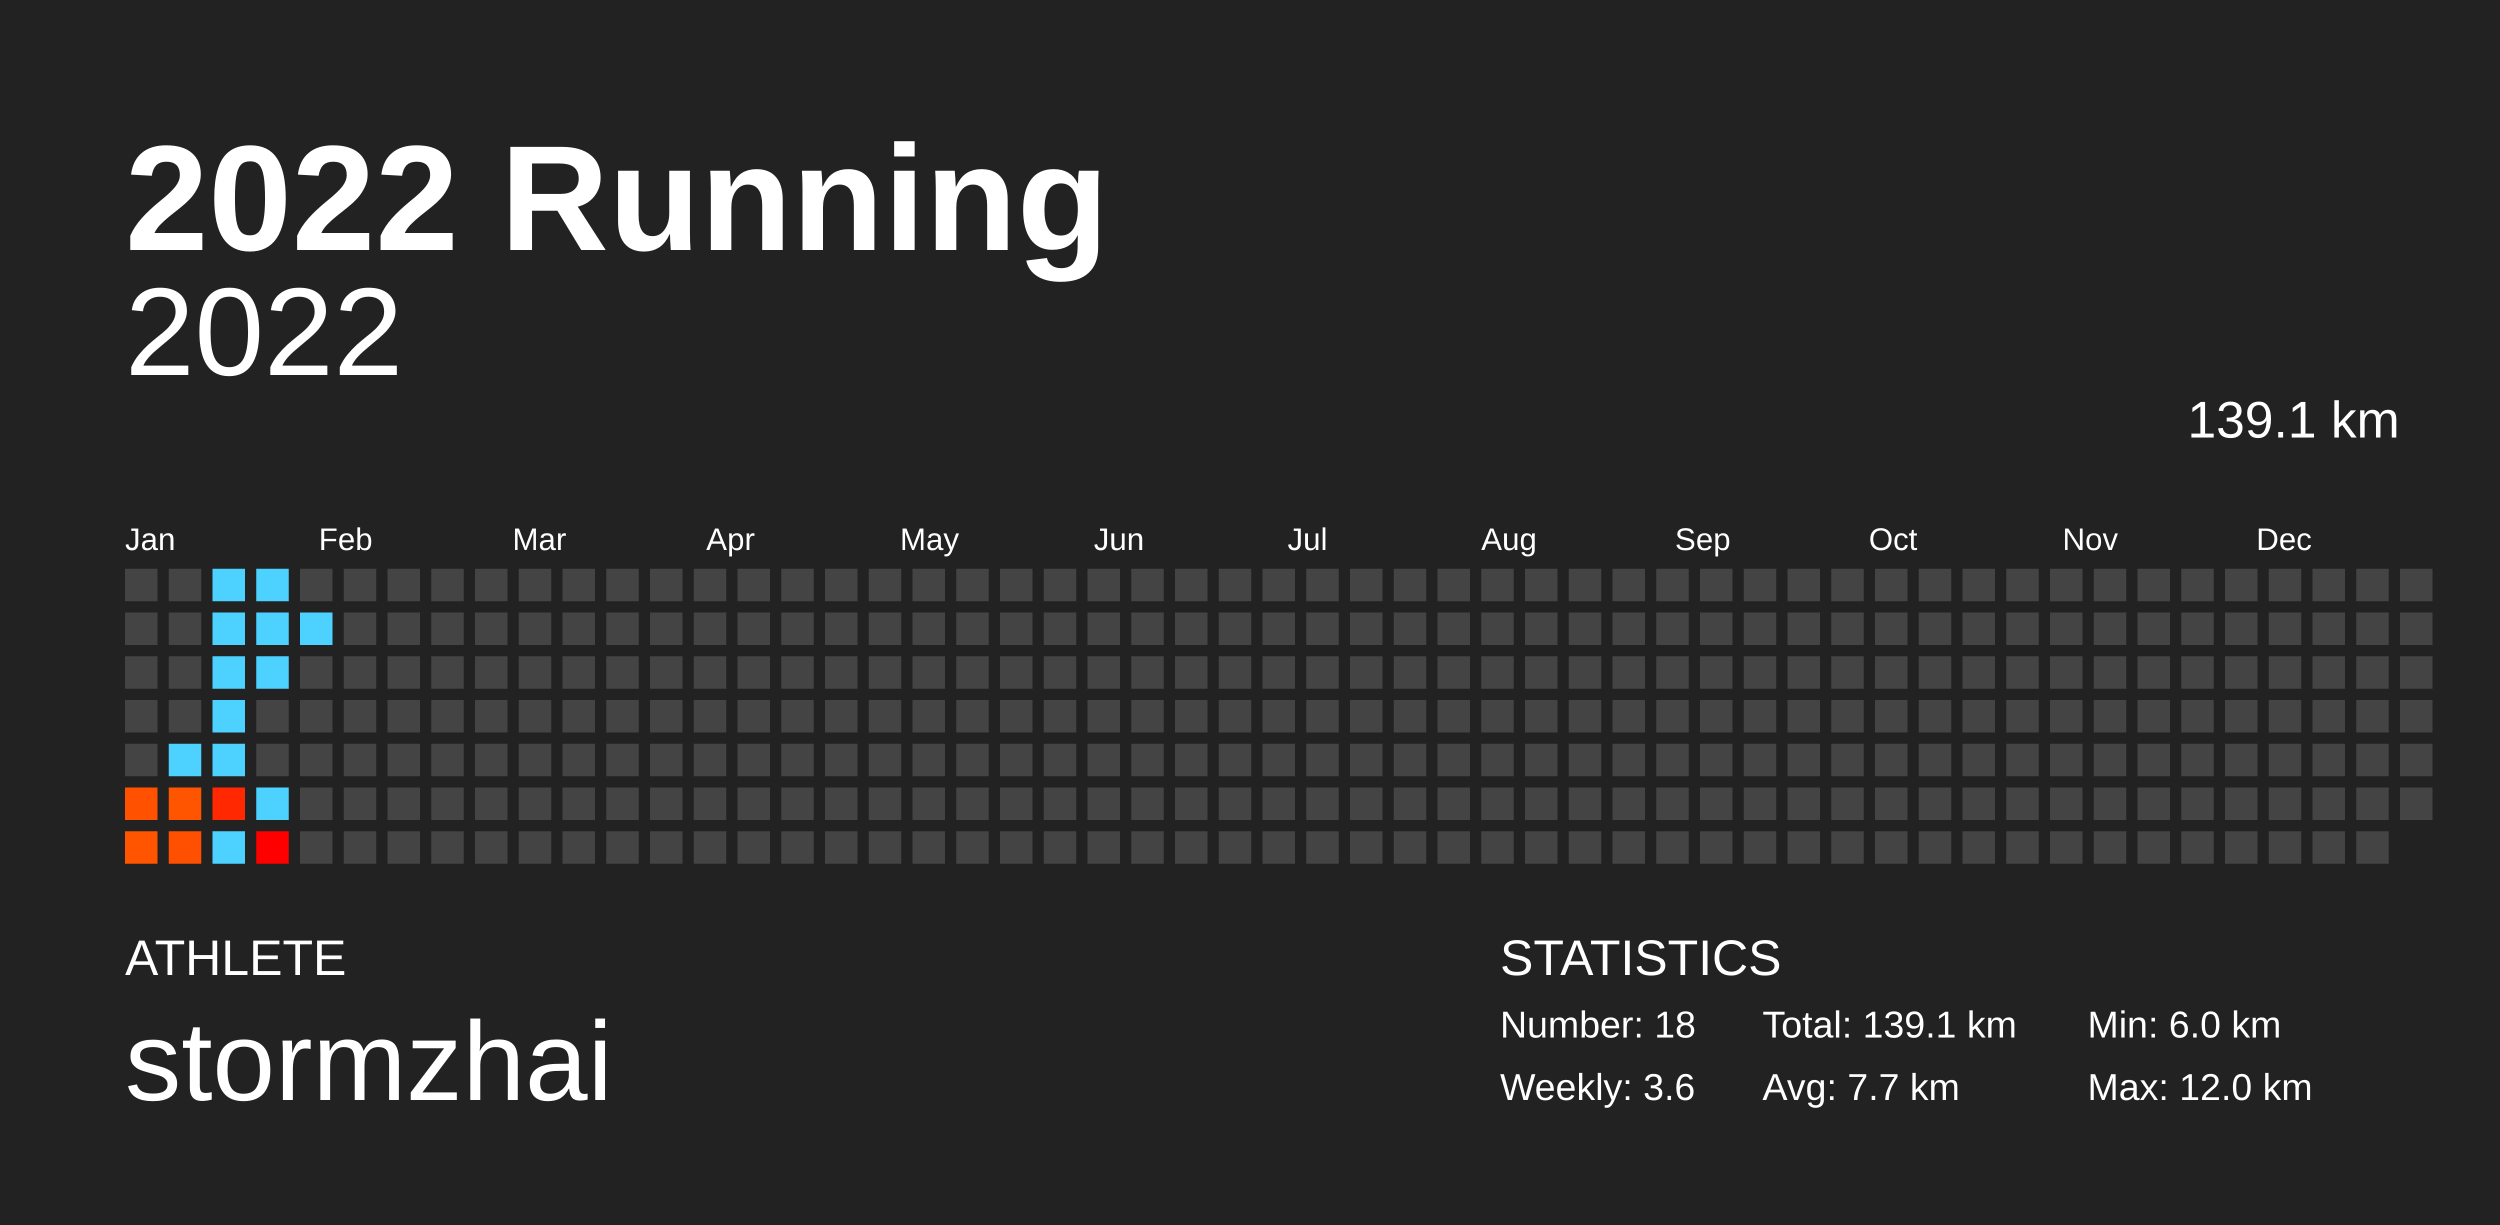
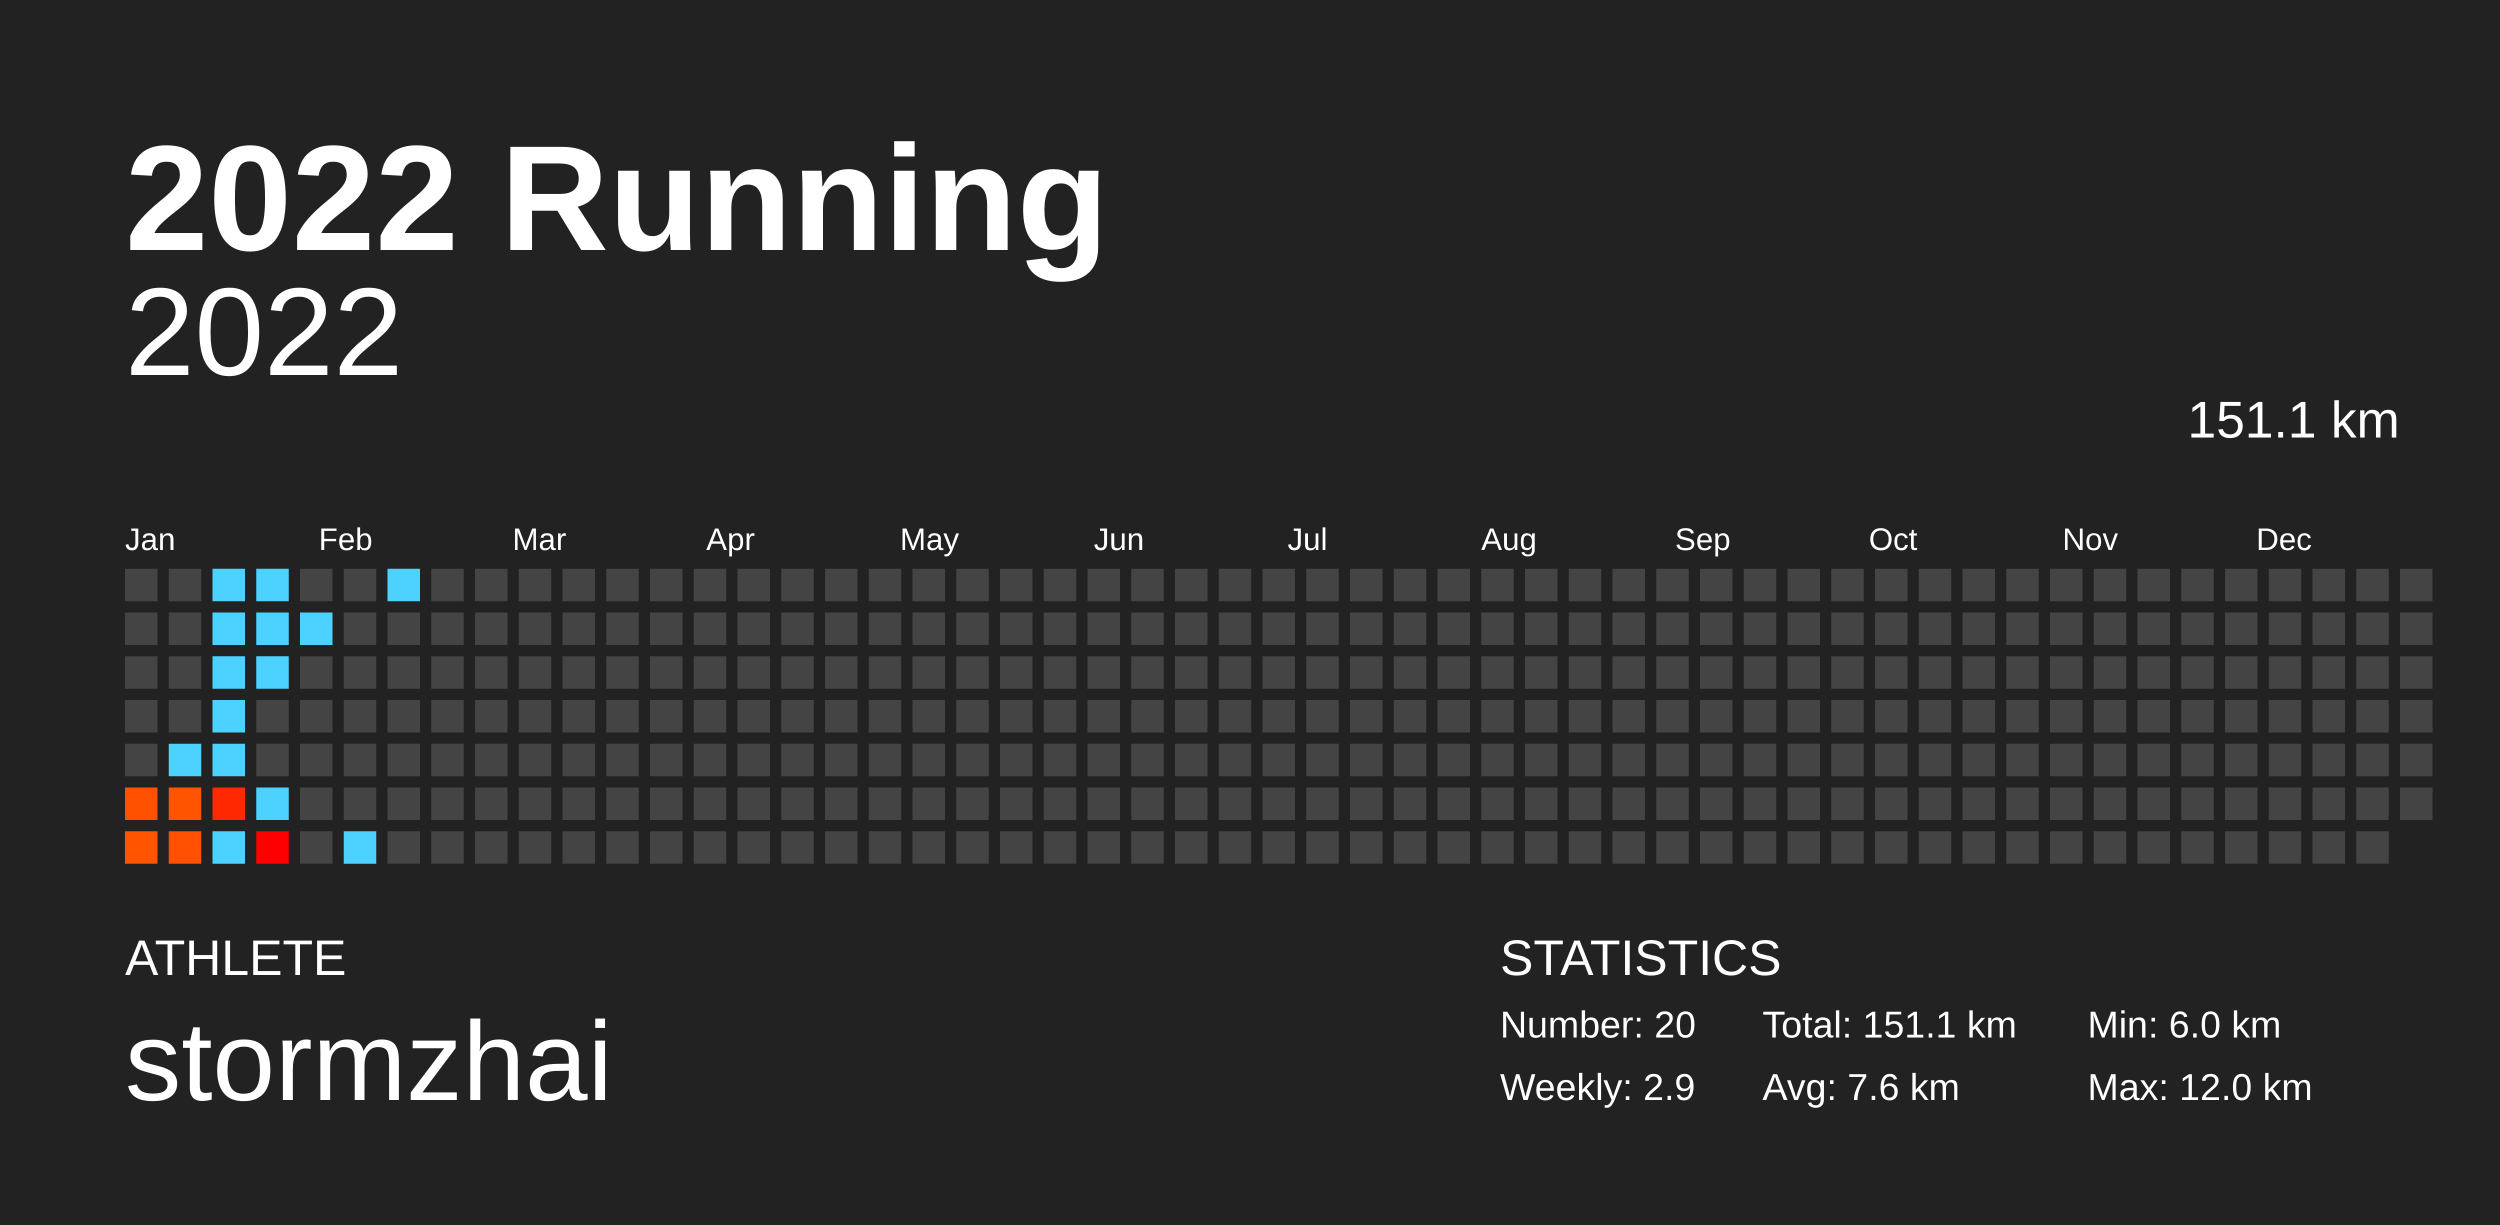
<svg xmlns="http://www.w3.org/2000/svg" baseProfile="full" height="98mm" version="1.1" viewBox="0,0,200,98" width="200mm">
  <defs />
  <rect fill="#222222" height="98" width="200" x="0" y="0" />
  <text fill="#FFFFFF" style="font-size:12px; font-family:Arial; font-weight:bold;" x="10" y="20">2022 Running</text>
  <text fill="#FFFFFF" style="font-size:4px; font-family:Arial" x="10" y="78">ATHLETE</text>
  <text fill="#FFFFFF" style="font-size:9px; font-family:Arial" x="10" y="88">stormzhai</text>
  <text fill="#FFFFFF" style="font-size:4px; font-family:Arial" x="120" y="78">STATISTICS</text>
-   <text fill="#FFFFFF" style="font-size:3px; font-family:Arial" x="120" y="83">Number: 18</text>
-   <text fill="#FFFFFF" style="font-size:3px; font-family:Arial" x="120" y="88">Weekly: 3.6</text>
-   <text fill="#FFFFFF" style="font-size:3px; font-family:Arial" x="141" y="83">Total: 139.1 km</text>
-   <text fill="#FFFFFF" style="font-size:3px; font-family:Arial" x="141" y="88">Avg: 7.7 km</text>
+   <text fill="#FFFFFF" style="font-size:3px; font-family:Arial" x="120" y="83">Number: 20</text>
+   <text fill="#FFFFFF" style="font-size:3px; font-family:Arial" x="120" y="88">Weekly: 2.9</text>
+   <text fill="#FFFFFF" style="font-size:3px; font-family:Arial" x="141" y="83">Total: 151.1 km</text>
+   <text fill="#FFFFFF" style="font-size:3px; font-family:Arial" x="141" y="88">Avg: 7.6 km</text>
  <text fill="#FFFFFF" style="font-size:3px; font-family:Arial" x="167" y="83">Min: 6.0 km</text>
  <text fill="#FFFFFF" style="font-size:3px; font-family:Arial" x="167" y="88">Max: 12.0 km</text>
  <text alignment-baseline="hanging" fill="#FFFFFF" style="font-size:10.0px; font-family:Arial;" x="10" y="30">2022</text>
-   <text alignment-baseline="hanging" fill="#FFFFFF" style="font-size:4.125px; font-family:Arial;" x="175" y="35">139.1 km</text>
+   <text alignment-baseline="hanging" fill="#FFFFFF" style="font-size:4.125px; font-family:Arial;" x="175" y="35">151.1 km</text>
  <text fill="#FFFFFF" style="font-size:2.5px; font-family:Arial" x="10.0" y="44">Jan</text>
  <text fill="#FFFFFF" style="font-size:2.5px; font-family:Arial" x="25.5" y="44">Feb</text>
  <text fill="#FFFFFF" style="font-size:2.5px; font-family:Arial" x="41.0" y="44">Mar</text>
  <text fill="#FFFFFF" style="font-size:2.5px; font-family:Arial" x="56.5" y="44">Apr</text>
  <text fill="#FFFFFF" style="font-size:2.5px; font-family:Arial" x="72.0" y="44">May</text>
  <text fill="#FFFFFF" style="font-size:2.5px; font-family:Arial" x="87.5" y="44">Jun</text>
  <text fill="#FFFFFF" style="font-size:2.5px; font-family:Arial" x="103.0" y="44">Jul</text>
  <text fill="#FFFFFF" style="font-size:2.5px; font-family:Arial" x="118.5" y="44">Aug</text>
  <text fill="#FFFFFF" style="font-size:2.5px; font-family:Arial" x="134.0" y="44">Sep</text>
  <text fill="#FFFFFF" style="font-size:2.5px; font-family:Arial" x="149.5" y="44">Oct</text>
  <text fill="#FFFFFF" style="font-size:2.5px; font-family:Arial" x="165.0" y="44">Nov</text>
  <text fill="#FFFFFF" style="font-size:2.5px; font-family:Arial" x="180.5" y="44">Dec</text>
  <rect fill="#444444" height="2.6" width="2.6" x="10.0" y="45.5" />
  <rect fill="#444444" height="2.6" width="2.6" x="10.0" y="49.0" />
  <rect fill="#444444" height="2.6" width="2.6" x="10.0" y="52.5" />
  <rect fill="#444444" height="2.6" width="2.6" x="10.0" y="56.0" />
  <rect fill="#444444" height="2.6" width="2.6" x="10.0" y="59.5" />
  <rect fill="#ff5100" height="2.6" width="2.6" x="10.0" y="63.0" />
  <rect fill="#ff5400" height="2.6" width="2.6" x="10.0" y="66.5" />
  <rect fill="#444444" height="2.6" width="2.6" x="13.5" y="45.5" />
  <rect fill="#444444" height="2.6" width="2.6" x="13.5" y="49.0" />
  <rect fill="#444444" height="2.6" width="2.6" x="13.5" y="52.5" />
  <rect fill="#444444" height="2.6" width="2.6" x="13.5" y="56.0" />
  <rect fill="#4dd2ff" height="2.6" width="2.6" x="13.5" y="59.5" />
  <rect fill="#ff5400" height="2.6" width="2.6" x="13.5" y="63.0" />
  <rect fill="#ff4f00" height="2.6" width="2.6" x="13.5" y="66.5" />
  <rect fill="#4dd2ff" height="2.6" width="2.6" x="17.0" y="45.5" />
  <rect fill="#4dd2ff" height="2.6" width="2.6" x="17.0" y="49.0" />
  <rect fill="#4dd2ff" height="2.6" width="2.6" x="17.0" y="52.5" />
  <rect fill="#4dd2ff" height="2.6" width="2.6" x="17.0" y="56.0" />
  <rect fill="#4dd2ff" height="2.6" width="2.6" x="17.0" y="59.5" />
  <rect fill="#ff2800" height="2.6" width="2.6" x="17.0" y="63.0" />
  <rect fill="#4dd2ff" height="2.6" width="2.6" x="17.0" y="66.5" />
  <rect fill="#4dd2ff" height="2.6" width="2.6" x="20.5" y="45.5" />
  <rect fill="#4dd2ff" height="2.6" width="2.6" x="20.5" y="49.0" />
  <rect fill="#4dd2ff" height="2.6" width="2.6" x="20.5" y="52.5" />
  <rect fill="#444444" height="2.6" width="2.6" x="20.5" y="56.0" />
  <rect fill="#444444" height="2.6" width="2.6" x="20.5" y="59.5" />
  <rect fill="#4dd2ff" height="2.6" width="2.6" x="20.5" y="63.0" />
  <rect fill="#ff0000" height="2.6" width="2.6" x="20.5" y="66.5" />
  <rect fill="#444444" height="2.6" width="2.6" x="24.0" y="45.5" />
  <rect fill="#4dd2ff" height="2.6" width="2.6" x="24.0" y="49.0" />
  <rect fill="#444444" height="2.6" width="2.6" x="24.0" y="52.5" />
  <rect fill="#444444" height="2.6" width="2.6" x="24.0" y="56.0" />
  <rect fill="#444444" height="2.6" width="2.6" x="24.0" y="59.5" />
  <rect fill="#444444" height="2.6" width="2.6" x="24.0" y="63.0" />
  <rect fill="#444444" height="2.6" width="2.6" x="24.0" y="66.5" />
  <rect fill="#444444" height="2.6" width="2.6" x="27.5" y="45.5" />
  <rect fill="#444444" height="2.6" width="2.6" x="27.5" y="49.0" />
  <rect fill="#444444" height="2.6" width="2.6" x="27.5" y="52.5" />
  <rect fill="#444444" height="2.6" width="2.6" x="27.5" y="56.0" />
  <rect fill="#444444" height="2.6" width="2.6" x="27.5" y="59.5" />
  <rect fill="#444444" height="2.6" width="2.6" x="27.5" y="63.0" />
-   <rect fill="#444444" height="2.6" width="2.6" x="27.5" y="66.5" />
-   <rect fill="#444444" height="2.6" width="2.6" x="31.0" y="45.5" />
+   <rect fill="#4dd2ff" height="2.6" width="2.6" x="27.5" y="66.5" />
+   <rect fill="#4dd2ff" height="2.6" width="2.6" x="31.0" y="45.5" />
  <rect fill="#444444" height="2.6" width="2.6" x="31.0" y="49.0" />
  <rect fill="#444444" height="2.6" width="2.6" x="31.0" y="52.5" />
  <rect fill="#444444" height="2.6" width="2.6" x="31.0" y="56.0" />
  <rect fill="#444444" height="2.6" width="2.6" x="31.0" y="59.5" />
  <rect fill="#444444" height="2.6" width="2.6" x="31.0" y="63.0" />
  <rect fill="#444444" height="2.6" width="2.6" x="31.0" y="66.5" />
  <rect fill="#444444" height="2.6" width="2.6" x="34.5" y="45.5" />
  <rect fill="#444444" height="2.6" width="2.6" x="34.5" y="49.0" />
  <rect fill="#444444" height="2.6" width="2.6" x="34.5" y="52.5" />
  <rect fill="#444444" height="2.6" width="2.6" x="34.5" y="56.0" />
  <rect fill="#444444" height="2.6" width="2.6" x="34.5" y="59.5" />
  <rect fill="#444444" height="2.6" width="2.6" x="34.5" y="63.0" />
  <rect fill="#444444" height="2.6" width="2.6" x="34.5" y="66.5" />
  <rect fill="#444444" height="2.6" width="2.6" x="38.0" y="45.5" />
  <rect fill="#444444" height="2.6" width="2.6" x="38.0" y="49.0" />
  <rect fill="#444444" height="2.6" width="2.6" x="38.0" y="52.5" />
  <rect fill="#444444" height="2.6" width="2.6" x="38.0" y="56.0" />
  <rect fill="#444444" height="2.6" width="2.6" x="38.0" y="59.5" />
  <rect fill="#444444" height="2.6" width="2.6" x="38.0" y="63.0" />
  <rect fill="#444444" height="2.6" width="2.6" x="38.0" y="66.5" />
  <rect fill="#444444" height="2.6" width="2.6" x="41.5" y="45.5" />
  <rect fill="#444444" height="2.6" width="2.6" x="41.5" y="49.0" />
  <rect fill="#444444" height="2.6" width="2.6" x="41.5" y="52.5" />
  <rect fill="#444444" height="2.6" width="2.6" x="41.5" y="56.0" />
  <rect fill="#444444" height="2.6" width="2.6" x="41.5" y="59.5" />
  <rect fill="#444444" height="2.6" width="2.6" x="41.5" y="63.0" />
  <rect fill="#444444" height="2.6" width="2.6" x="41.5" y="66.5" />
  <rect fill="#444444" height="2.6" width="2.6" x="45.0" y="45.5" />
  <rect fill="#444444" height="2.6" width="2.6" x="45.0" y="49.0" />
  <rect fill="#444444" height="2.6" width="2.6" x="45.0" y="52.5" />
  <rect fill="#444444" height="2.6" width="2.6" x="45.0" y="56.0" />
  <rect fill="#444444" height="2.6" width="2.6" x="45.0" y="59.5" />
  <rect fill="#444444" height="2.6" width="2.6" x="45.0" y="63.0" />
  <rect fill="#444444" height="2.6" width="2.6" x="45.0" y="66.5" />
  <rect fill="#444444" height="2.6" width="2.6" x="48.5" y="45.5" />
  <rect fill="#444444" height="2.6" width="2.6" x="48.5" y="49.0" />
  <rect fill="#444444" height="2.6" width="2.6" x="48.5" y="52.5" />
  <rect fill="#444444" height="2.6" width="2.6" x="48.5" y="56.0" />
  <rect fill="#444444" height="2.6" width="2.6" x="48.5" y="59.5" />
  <rect fill="#444444" height="2.6" width="2.6" x="48.5" y="63.0" />
  <rect fill="#444444" height="2.6" width="2.6" x="48.5" y="66.5" />
  <rect fill="#444444" height="2.6" width="2.6" x="52.0" y="45.5" />
  <rect fill="#444444" height="2.6" width="2.6" x="52.0" y="49.0" />
  <rect fill="#444444" height="2.6" width="2.6" x="52.0" y="52.5" />
  <rect fill="#444444" height="2.6" width="2.6" x="52.0" y="56.0" />
  <rect fill="#444444" height="2.6" width="2.6" x="52.0" y="59.5" />
  <rect fill="#444444" height="2.6" width="2.6" x="52.0" y="63.0" />
  <rect fill="#444444" height="2.6" width="2.6" x="52.0" y="66.5" />
  <rect fill="#444444" height="2.6" width="2.6" x="55.5" y="45.5" />
  <rect fill="#444444" height="2.6" width="2.6" x="55.5" y="49.0" />
  <rect fill="#444444" height="2.6" width="2.6" x="55.5" y="52.5" />
  <rect fill="#444444" height="2.6" width="2.6" x="55.5" y="56.0" />
  <rect fill="#444444" height="2.6" width="2.6" x="55.5" y="59.5" />
  <rect fill="#444444" height="2.6" width="2.6" x="55.5" y="63.0" />
  <rect fill="#444444" height="2.6" width="2.6" x="55.5" y="66.5" />
  <rect fill="#444444" height="2.6" width="2.6" x="59.0" y="45.5" />
  <rect fill="#444444" height="2.6" width="2.6" x="59.0" y="49.0" />
  <rect fill="#444444" height="2.6" width="2.6" x="59.0" y="52.5" />
  <rect fill="#444444" height="2.6" width="2.6" x="59.0" y="56.0" />
  <rect fill="#444444" height="2.6" width="2.6" x="59.0" y="59.5" />
  <rect fill="#444444" height="2.6" width="2.6" x="59.0" y="63.0" />
  <rect fill="#444444" height="2.6" width="2.6" x="59.0" y="66.5" />
  <rect fill="#444444" height="2.6" width="2.6" x="62.5" y="45.5" />
  <rect fill="#444444" height="2.6" width="2.6" x="62.5" y="49.0" />
  <rect fill="#444444" height="2.6" width="2.6" x="62.5" y="52.5" />
  <rect fill="#444444" height="2.6" width="2.6" x="62.5" y="56.0" />
  <rect fill="#444444" height="2.6" width="2.6" x="62.5" y="59.5" />
  <rect fill="#444444" height="2.6" width="2.6" x="62.5" y="63.0" />
  <rect fill="#444444" height="2.6" width="2.6" x="62.5" y="66.5" />
  <rect fill="#444444" height="2.6" width="2.6" x="66.0" y="45.5" />
  <rect fill="#444444" height="2.6" width="2.6" x="66.0" y="49.0" />
  <rect fill="#444444" height="2.6" width="2.6" x="66.0" y="52.5" />
  <rect fill="#444444" height="2.6" width="2.6" x="66.0" y="56.0" />
  <rect fill="#444444" height="2.6" width="2.6" x="66.0" y="59.5" />
  <rect fill="#444444" height="2.6" width="2.6" x="66.0" y="63.0" />
  <rect fill="#444444" height="2.6" width="2.6" x="66.0" y="66.5" />
  <rect fill="#444444" height="2.6" width="2.6" x="69.5" y="45.5" />
  <rect fill="#444444" height="2.6" width="2.6" x="69.5" y="49.0" />
  <rect fill="#444444" height="2.6" width="2.6" x="69.5" y="52.5" />
  <rect fill="#444444" height="2.6" width="2.6" x="69.5" y="56.0" />
  <rect fill="#444444" height="2.6" width="2.6" x="69.5" y="59.5" />
  <rect fill="#444444" height="2.6" width="2.6" x="69.5" y="63.0" />
  <rect fill="#444444" height="2.6" width="2.6" x="69.5" y="66.5" />
  <rect fill="#444444" height="2.6" width="2.6" x="73.0" y="45.5" />
  <rect fill="#444444" height="2.6" width="2.6" x="73.0" y="49.0" />
  <rect fill="#444444" height="2.6" width="2.6" x="73.0" y="52.5" />
  <rect fill="#444444" height="2.6" width="2.6" x="73.0" y="56.0" />
  <rect fill="#444444" height="2.6" width="2.6" x="73.0" y="59.5" />
  <rect fill="#444444" height="2.6" width="2.6" x="73.0" y="63.0" />
  <rect fill="#444444" height="2.6" width="2.6" x="73.0" y="66.5" />
  <rect fill="#444444" height="2.6" width="2.6" x="76.5" y="45.5" />
  <rect fill="#444444" height="2.6" width="2.6" x="76.5" y="49.0" />
  <rect fill="#444444" height="2.6" width="2.6" x="76.5" y="52.5" />
  <rect fill="#444444" height="2.6" width="2.6" x="76.5" y="56.0" />
  <rect fill="#444444" height="2.6" width="2.6" x="76.5" y="59.5" />
  <rect fill="#444444" height="2.6" width="2.6" x="76.5" y="63.0" />
  <rect fill="#444444" height="2.6" width="2.6" x="76.5" y="66.5" />
  <rect fill="#444444" height="2.6" width="2.6" x="80.0" y="45.5" />
  <rect fill="#444444" height="2.6" width="2.6" x="80.0" y="49.0" />
  <rect fill="#444444" height="2.6" width="2.6" x="80.0" y="52.5" />
  <rect fill="#444444" height="2.6" width="2.6" x="80.0" y="56.0" />
  <rect fill="#444444" height="2.6" width="2.6" x="80.0" y="59.5" />
  <rect fill="#444444" height="2.6" width="2.6" x="80.0" y="63.0" />
  <rect fill="#444444" height="2.6" width="2.6" x="80.0" y="66.5" />
  <rect fill="#444444" height="2.6" width="2.6" x="83.5" y="45.5" />
  <rect fill="#444444" height="2.6" width="2.6" x="83.5" y="49.0" />
  <rect fill="#444444" height="2.6" width="2.6" x="83.5" y="52.5" />
  <rect fill="#444444" height="2.6" width="2.6" x="83.5" y="56.0" />
  <rect fill="#444444" height="2.6" width="2.6" x="83.5" y="59.5" />
  <rect fill="#444444" height="2.6" width="2.6" x="83.5" y="63.0" />
  <rect fill="#444444" height="2.6" width="2.6" x="83.5" y="66.5" />
  <rect fill="#444444" height="2.6" width="2.6" x="87.0" y="45.5" />
  <rect fill="#444444" height="2.6" width="2.6" x="87.0" y="49.0" />
  <rect fill="#444444" height="2.6" width="2.6" x="87.0" y="52.5" />
  <rect fill="#444444" height="2.6" width="2.6" x="87.0" y="56.0" />
  <rect fill="#444444" height="2.6" width="2.6" x="87.0" y="59.5" />
  <rect fill="#444444" height="2.6" width="2.6" x="87.0" y="63.0" />
  <rect fill="#444444" height="2.6" width="2.6" x="87.0" y="66.5" />
  <rect fill="#444444" height="2.6" width="2.6" x="90.5" y="45.5" />
  <rect fill="#444444" height="2.6" width="2.6" x="90.5" y="49.0" />
  <rect fill="#444444" height="2.6" width="2.6" x="90.5" y="52.5" />
  <rect fill="#444444" height="2.6" width="2.6" x="90.5" y="56.0" />
  <rect fill="#444444" height="2.6" width="2.6" x="90.5" y="59.5" />
  <rect fill="#444444" height="2.6" width="2.6" x="90.5" y="63.0" />
  <rect fill="#444444" height="2.6" width="2.6" x="90.5" y="66.5" />
  <rect fill="#444444" height="2.6" width="2.6" x="94.0" y="45.5" />
  <rect fill="#444444" height="2.6" width="2.6" x="94.0" y="49.0" />
  <rect fill="#444444" height="2.6" width="2.6" x="94.0" y="52.5" />
  <rect fill="#444444" height="2.6" width="2.6" x="94.0" y="56.0" />
  <rect fill="#444444" height="2.6" width="2.6" x="94.0" y="59.5" />
  <rect fill="#444444" height="2.6" width="2.6" x="94.0" y="63.0" />
  <rect fill="#444444" height="2.6" width="2.6" x="94.0" y="66.5" />
  <rect fill="#444444" height="2.6" width="2.6" x="97.5" y="45.5" />
  <rect fill="#444444" height="2.6" width="2.6" x="97.5" y="49.0" />
  <rect fill="#444444" height="2.6" width="2.6" x="97.5" y="52.5" />
  <rect fill="#444444" height="2.6" width="2.6" x="97.5" y="56.0" />
  <rect fill="#444444" height="2.6" width="2.6" x="97.5" y="59.5" />
  <rect fill="#444444" height="2.6" width="2.6" x="97.5" y="63.0" />
  <rect fill="#444444" height="2.6" width="2.6" x="97.5" y="66.5" />
  <rect fill="#444444" height="2.6" width="2.6" x="101.0" y="45.5" />
  <rect fill="#444444" height="2.6" width="2.6" x="101.0" y="49.0" />
  <rect fill="#444444" height="2.6" width="2.6" x="101.0" y="52.5" />
  <rect fill="#444444" height="2.6" width="2.6" x="101.0" y="56.0" />
  <rect fill="#444444" height="2.6" width="2.6" x="101.0" y="59.5" />
  <rect fill="#444444" height="2.6" width="2.6" x="101.0" y="63.0" />
  <rect fill="#444444" height="2.6" width="2.6" x="101.0" y="66.5" />
  <rect fill="#444444" height="2.6" width="2.6" x="104.5" y="45.5" />
  <rect fill="#444444" height="2.6" width="2.6" x="104.5" y="49.0" />
  <rect fill="#444444" height="2.6" width="2.6" x="104.5" y="52.5" />
  <rect fill="#444444" height="2.6" width="2.6" x="104.5" y="56.0" />
  <rect fill="#444444" height="2.6" width="2.6" x="104.5" y="59.5" />
  <rect fill="#444444" height="2.6" width="2.6" x="104.5" y="63.0" />
  <rect fill="#444444" height="2.6" width="2.6" x="104.5" y="66.5" />
  <rect fill="#444444" height="2.6" width="2.6" x="108.0" y="45.5" />
  <rect fill="#444444" height="2.6" width="2.6" x="108.0" y="49.0" />
  <rect fill="#444444" height="2.6" width="2.6" x="108.0" y="52.5" />
  <rect fill="#444444" height="2.6" width="2.6" x="108.0" y="56.0" />
  <rect fill="#444444" height="2.6" width="2.6" x="108.0" y="59.5" />
  <rect fill="#444444" height="2.6" width="2.6" x="108.0" y="63.0" />
  <rect fill="#444444" height="2.6" width="2.6" x="108.0" y="66.5" />
  <rect fill="#444444" height="2.6" width="2.6" x="111.5" y="45.5" />
  <rect fill="#444444" height="2.6" width="2.6" x="111.5" y="49.0" />
  <rect fill="#444444" height="2.6" width="2.6" x="111.5" y="52.5" />
  <rect fill="#444444" height="2.6" width="2.6" x="111.5" y="56.0" />
  <rect fill="#444444" height="2.6" width="2.6" x="111.5" y="59.5" />
  <rect fill="#444444" height="2.6" width="2.6" x="111.5" y="63.0" />
  <rect fill="#444444" height="2.6" width="2.6" x="111.5" y="66.5" />
  <rect fill="#444444" height="2.6" width="2.6" x="115.0" y="45.5" />
  <rect fill="#444444" height="2.6" width="2.6" x="115.0" y="49.0" />
  <rect fill="#444444" height="2.6" width="2.6" x="115.0" y="52.5" />
  <rect fill="#444444" height="2.6" width="2.6" x="115.0" y="56.0" />
  <rect fill="#444444" height="2.6" width="2.6" x="115.0" y="59.5" />
  <rect fill="#444444" height="2.6" width="2.6" x="115.0" y="63.0" />
  <rect fill="#444444" height="2.6" width="2.6" x="115.0" y="66.5" />
  <rect fill="#444444" height="2.6" width="2.6" x="118.5" y="45.5" />
  <rect fill="#444444" height="2.6" width="2.6" x="118.5" y="49.0" />
  <rect fill="#444444" height="2.6" width="2.6" x="118.5" y="52.5" />
  <rect fill="#444444" height="2.6" width="2.6" x="118.5" y="56.0" />
  <rect fill="#444444" height="2.6" width="2.6" x="118.5" y="59.5" />
  <rect fill="#444444" height="2.6" width="2.6" x="118.5" y="63.0" />
  <rect fill="#444444" height="2.6" width="2.6" x="118.5" y="66.5" />
  <rect fill="#444444" height="2.6" width="2.6" x="122.0" y="45.5" />
  <rect fill="#444444" height="2.6" width="2.6" x="122.0" y="49.0" />
  <rect fill="#444444" height="2.6" width="2.6" x="122.0" y="52.5" />
  <rect fill="#444444" height="2.6" width="2.6" x="122.0" y="56.0" />
  <rect fill="#444444" height="2.6" width="2.6" x="122.0" y="59.5" />
  <rect fill="#444444" height="2.6" width="2.6" x="122.0" y="63.0" />
  <rect fill="#444444" height="2.6" width="2.6" x="122.0" y="66.5" />
  <rect fill="#444444" height="2.6" width="2.6" x="125.5" y="45.5" />
  <rect fill="#444444" height="2.6" width="2.6" x="125.5" y="49.0" />
  <rect fill="#444444" height="2.6" width="2.6" x="125.5" y="52.5" />
  <rect fill="#444444" height="2.6" width="2.6" x="125.5" y="56.0" />
  <rect fill="#444444" height="2.6" width="2.6" x="125.5" y="59.5" />
  <rect fill="#444444" height="2.6" width="2.6" x="125.5" y="63.0" />
  <rect fill="#444444" height="2.6" width="2.6" x="125.5" y="66.5" />
  <rect fill="#444444" height="2.6" width="2.6" x="129.0" y="45.5" />
  <rect fill="#444444" height="2.6" width="2.6" x="129.0" y="49.0" />
  <rect fill="#444444" height="2.6" width="2.6" x="129.0" y="52.5" />
  <rect fill="#444444" height="2.6" width="2.6" x="129.0" y="56.0" />
  <rect fill="#444444" height="2.6" width="2.6" x="129.0" y="59.5" />
  <rect fill="#444444" height="2.6" width="2.6" x="129.0" y="63.0" />
  <rect fill="#444444" height="2.6" width="2.6" x="129.0" y="66.5" />
  <rect fill="#444444" height="2.6" width="2.6" x="132.5" y="45.5" />
  <rect fill="#444444" height="2.6" width="2.6" x="132.5" y="49.0" />
  <rect fill="#444444" height="2.6" width="2.6" x="132.5" y="52.5" />
  <rect fill="#444444" height="2.6" width="2.6" x="132.5" y="56.0" />
  <rect fill="#444444" height="2.6" width="2.6" x="132.5" y="59.5" />
  <rect fill="#444444" height="2.6" width="2.6" x="132.5" y="63.0" />
  <rect fill="#444444" height="2.6" width="2.6" x="132.5" y="66.5" />
  <rect fill="#444444" height="2.6" width="2.6" x="136.0" y="45.5" />
  <rect fill="#444444" height="2.6" width="2.6" x="136.0" y="49.0" />
  <rect fill="#444444" height="2.6" width="2.6" x="136.0" y="52.5" />
  <rect fill="#444444" height="2.6" width="2.6" x="136.0" y="56.0" />
  <rect fill="#444444" height="2.6" width="2.6" x="136.0" y="59.5" />
  <rect fill="#444444" height="2.6" width="2.6" x="136.0" y="63.0" />
  <rect fill="#444444" height="2.6" width="2.6" x="136.0" y="66.5" />
  <rect fill="#444444" height="2.6" width="2.6" x="139.5" y="45.5" />
  <rect fill="#444444" height="2.6" width="2.6" x="139.5" y="49.0" />
  <rect fill="#444444" height="2.6" width="2.6" x="139.5" y="52.5" />
  <rect fill="#444444" height="2.6" width="2.6" x="139.5" y="56.0" />
  <rect fill="#444444" height="2.6" width="2.6" x="139.5" y="59.5" />
  <rect fill="#444444" height="2.6" width="2.6" x="139.5" y="63.0" />
  <rect fill="#444444" height="2.6" width="2.6" x="139.5" y="66.5" />
  <rect fill="#444444" height="2.6" width="2.6" x="143.0" y="45.5" />
  <rect fill="#444444" height="2.6" width="2.6" x="143.0" y="49.0" />
  <rect fill="#444444" height="2.6" width="2.6" x="143.0" y="52.5" />
  <rect fill="#444444" height="2.6" width="2.6" x="143.0" y="56.0" />
  <rect fill="#444444" height="2.6" width="2.6" x="143.0" y="59.5" />
  <rect fill="#444444" height="2.6" width="2.6" x="143.0" y="63.0" />
  <rect fill="#444444" height="2.6" width="2.6" x="143.0" y="66.5" />
  <rect fill="#444444" height="2.6" width="2.6" x="146.5" y="45.5" />
  <rect fill="#444444" height="2.6" width="2.6" x="146.5" y="49.0" />
  <rect fill="#444444" height="2.6" width="2.6" x="146.5" y="52.5" />
  <rect fill="#444444" height="2.6" width="2.6" x="146.5" y="56.0" />
  <rect fill="#444444" height="2.6" width="2.6" x="146.5" y="59.5" />
  <rect fill="#444444" height="2.6" width="2.6" x="146.5" y="63.0" />
  <rect fill="#444444" height="2.6" width="2.6" x="146.5" y="66.5" />
  <rect fill="#444444" height="2.6" width="2.6" x="150.0" y="45.5" />
  <rect fill="#444444" height="2.6" width="2.6" x="150.0" y="49.0" />
  <rect fill="#444444" height="2.6" width="2.6" x="150.0" y="52.5" />
  <rect fill="#444444" height="2.6" width="2.6" x="150.0" y="56.0" />
  <rect fill="#444444" height="2.6" width="2.6" x="150.0" y="59.5" />
  <rect fill="#444444" height="2.6" width="2.6" x="150.0" y="63.0" />
  <rect fill="#444444" height="2.6" width="2.6" x="150.0" y="66.5" />
  <rect fill="#444444" height="2.6" width="2.6" x="153.5" y="45.5" />
  <rect fill="#444444" height="2.6" width="2.6" x="153.5" y="49.0" />
  <rect fill="#444444" height="2.6" width="2.6" x="153.5" y="52.5" />
  <rect fill="#444444" height="2.6" width="2.6" x="153.5" y="56.0" />
  <rect fill="#444444" height="2.6" width="2.6" x="153.5" y="59.5" />
  <rect fill="#444444" height="2.6" width="2.6" x="153.5" y="63.0" />
  <rect fill="#444444" height="2.6" width="2.6" x="153.5" y="66.5" />
  <rect fill="#444444" height="2.6" width="2.6" x="157.0" y="45.5" />
  <rect fill="#444444" height="2.6" width="2.6" x="157.0" y="49.0" />
  <rect fill="#444444" height="2.6" width="2.6" x="157.0" y="52.5" />
  <rect fill="#444444" height="2.6" width="2.6" x="157.0" y="56.0" />
  <rect fill="#444444" height="2.6" width="2.6" x="157.0" y="59.5" />
  <rect fill="#444444" height="2.6" width="2.6" x="157.0" y="63.0" />
  <rect fill="#444444" height="2.6" width="2.6" x="157.0" y="66.5" />
  <rect fill="#444444" height="2.6" width="2.6" x="160.5" y="45.5" />
  <rect fill="#444444" height="2.6" width="2.6" x="160.5" y="49.0" />
  <rect fill="#444444" height="2.6" width="2.6" x="160.5" y="52.5" />
  <rect fill="#444444" height="2.6" width="2.6" x="160.5" y="56.0" />
  <rect fill="#444444" height="2.6" width="2.6" x="160.5" y="59.5" />
  <rect fill="#444444" height="2.6" width="2.6" x="160.5" y="63.0" />
  <rect fill="#444444" height="2.6" width="2.6" x="160.5" y="66.5" />
  <rect fill="#444444" height="2.6" width="2.6" x="164.0" y="45.5" />
  <rect fill="#444444" height="2.6" width="2.6" x="164.0" y="49.0" />
  <rect fill="#444444" height="2.6" width="2.6" x="164.0" y="52.5" />
  <rect fill="#444444" height="2.6" width="2.6" x="164.0" y="56.0" />
  <rect fill="#444444" height="2.6" width="2.6" x="164.0" y="59.5" />
  <rect fill="#444444" height="2.6" width="2.6" x="164.0" y="63.0" />
  <rect fill="#444444" height="2.6" width="2.6" x="164.0" y="66.5" />
  <rect fill="#444444" height="2.6" width="2.6" x="167.5" y="45.5" />
  <rect fill="#444444" height="2.6" width="2.6" x="167.5" y="49.0" />
  <rect fill="#444444" height="2.6" width="2.6" x="167.5" y="52.5" />
  <rect fill="#444444" height="2.6" width="2.6" x="167.5" y="56.0" />
  <rect fill="#444444" height="2.6" width="2.6" x="167.5" y="59.5" />
  <rect fill="#444444" height="2.6" width="2.6" x="167.5" y="63.0" />
  <rect fill="#444444" height="2.6" width="2.6" x="167.5" y="66.5" />
  <rect fill="#444444" height="2.6" width="2.6" x="171.0" y="45.5" />
  <rect fill="#444444" height="2.6" width="2.6" x="171.0" y="49.0" />
  <rect fill="#444444" height="2.6" width="2.6" x="171.0" y="52.5" />
  <rect fill="#444444" height="2.6" width="2.6" x="171.0" y="56.0" />
  <rect fill="#444444" height="2.6" width="2.6" x="171.0" y="59.5" />
  <rect fill="#444444" height="2.6" width="2.6" x="171.0" y="63.0" />
  <rect fill="#444444" height="2.6" width="2.6" x="171.0" y="66.5" />
  <rect fill="#444444" height="2.6" width="2.6" x="174.5" y="45.5" />
  <rect fill="#444444" height="2.6" width="2.6" x="174.5" y="49.0" />
  <rect fill="#444444" height="2.6" width="2.6" x="174.5" y="52.5" />
  <rect fill="#444444" height="2.6" width="2.6" x="174.5" y="56.0" />
  <rect fill="#444444" height="2.6" width="2.6" x="174.5" y="59.5" />
  <rect fill="#444444" height="2.6" width="2.6" x="174.5" y="63.0" />
  <rect fill="#444444" height="2.6" width="2.6" x="174.5" y="66.5" />
  <rect fill="#444444" height="2.6" width="2.6" x="178.0" y="45.5" />
  <rect fill="#444444" height="2.6" width="2.6" x="178.0" y="49.0" />
  <rect fill="#444444" height="2.6" width="2.6" x="178.0" y="52.5" />
  <rect fill="#444444" height="2.6" width="2.6" x="178.0" y="56.0" />
  <rect fill="#444444" height="2.6" width="2.6" x="178.0" y="59.5" />
  <rect fill="#444444" height="2.6" width="2.6" x="178.0" y="63.0" />
  <rect fill="#444444" height="2.6" width="2.6" x="178.0" y="66.5" />
  <rect fill="#444444" height="2.6" width="2.6" x="181.5" y="45.5" />
  <rect fill="#444444" height="2.6" width="2.6" x="181.5" y="49.0" />
  <rect fill="#444444" height="2.6" width="2.6" x="181.5" y="52.5" />
  <rect fill="#444444" height="2.6" width="2.6" x="181.5" y="56.0" />
  <rect fill="#444444" height="2.6" width="2.6" x="181.5" y="59.5" />
  <rect fill="#444444" height="2.6" width="2.6" x="181.5" y="63.0" />
  <rect fill="#444444" height="2.6" width="2.6" x="181.5" y="66.5" />
  <rect fill="#444444" height="2.6" width="2.6" x="185.0" y="45.5" />
  <rect fill="#444444" height="2.6" width="2.6" x="185.0" y="49.0" />
  <rect fill="#444444" height="2.6" width="2.6" x="185.0" y="52.5" />
  <rect fill="#444444" height="2.6" width="2.6" x="185.0" y="56.0" />
  <rect fill="#444444" height="2.6" width="2.6" x="185.0" y="59.5" />
  <rect fill="#444444" height="2.6" width="2.6" x="185.0" y="63.0" />
  <rect fill="#444444" height="2.6" width="2.6" x="185.0" y="66.5" />
  <rect fill="#444444" height="2.6" width="2.6" x="188.5" y="45.5" />
  <rect fill="#444444" height="2.6" width="2.6" x="188.5" y="49.0" />
  <rect fill="#444444" height="2.6" width="2.6" x="188.5" y="52.5" />
  <rect fill="#444444" height="2.6" width="2.6" x="188.5" y="56.0" />
  <rect fill="#444444" height="2.6" width="2.6" x="188.5" y="59.5" />
  <rect fill="#444444" height="2.6" width="2.6" x="188.5" y="63.0" />
  <rect fill="#444444" height="2.6" width="2.6" x="188.5" y="66.5" />
  <rect fill="#444444" height="2.6" width="2.6" x="192.0" y="45.5" />
  <rect fill="#444444" height="2.6" width="2.6" x="192.0" y="49.0" />
  <rect fill="#444444" height="2.6" width="2.6" x="192.0" y="52.5" />
  <rect fill="#444444" height="2.6" width="2.6" x="192.0" y="56.0" />
  <rect fill="#444444" height="2.6" width="2.6" x="192.0" y="59.5" />
  <rect fill="#444444" height="2.6" width="2.6" x="192.0" y="63.0" />
</svg>
